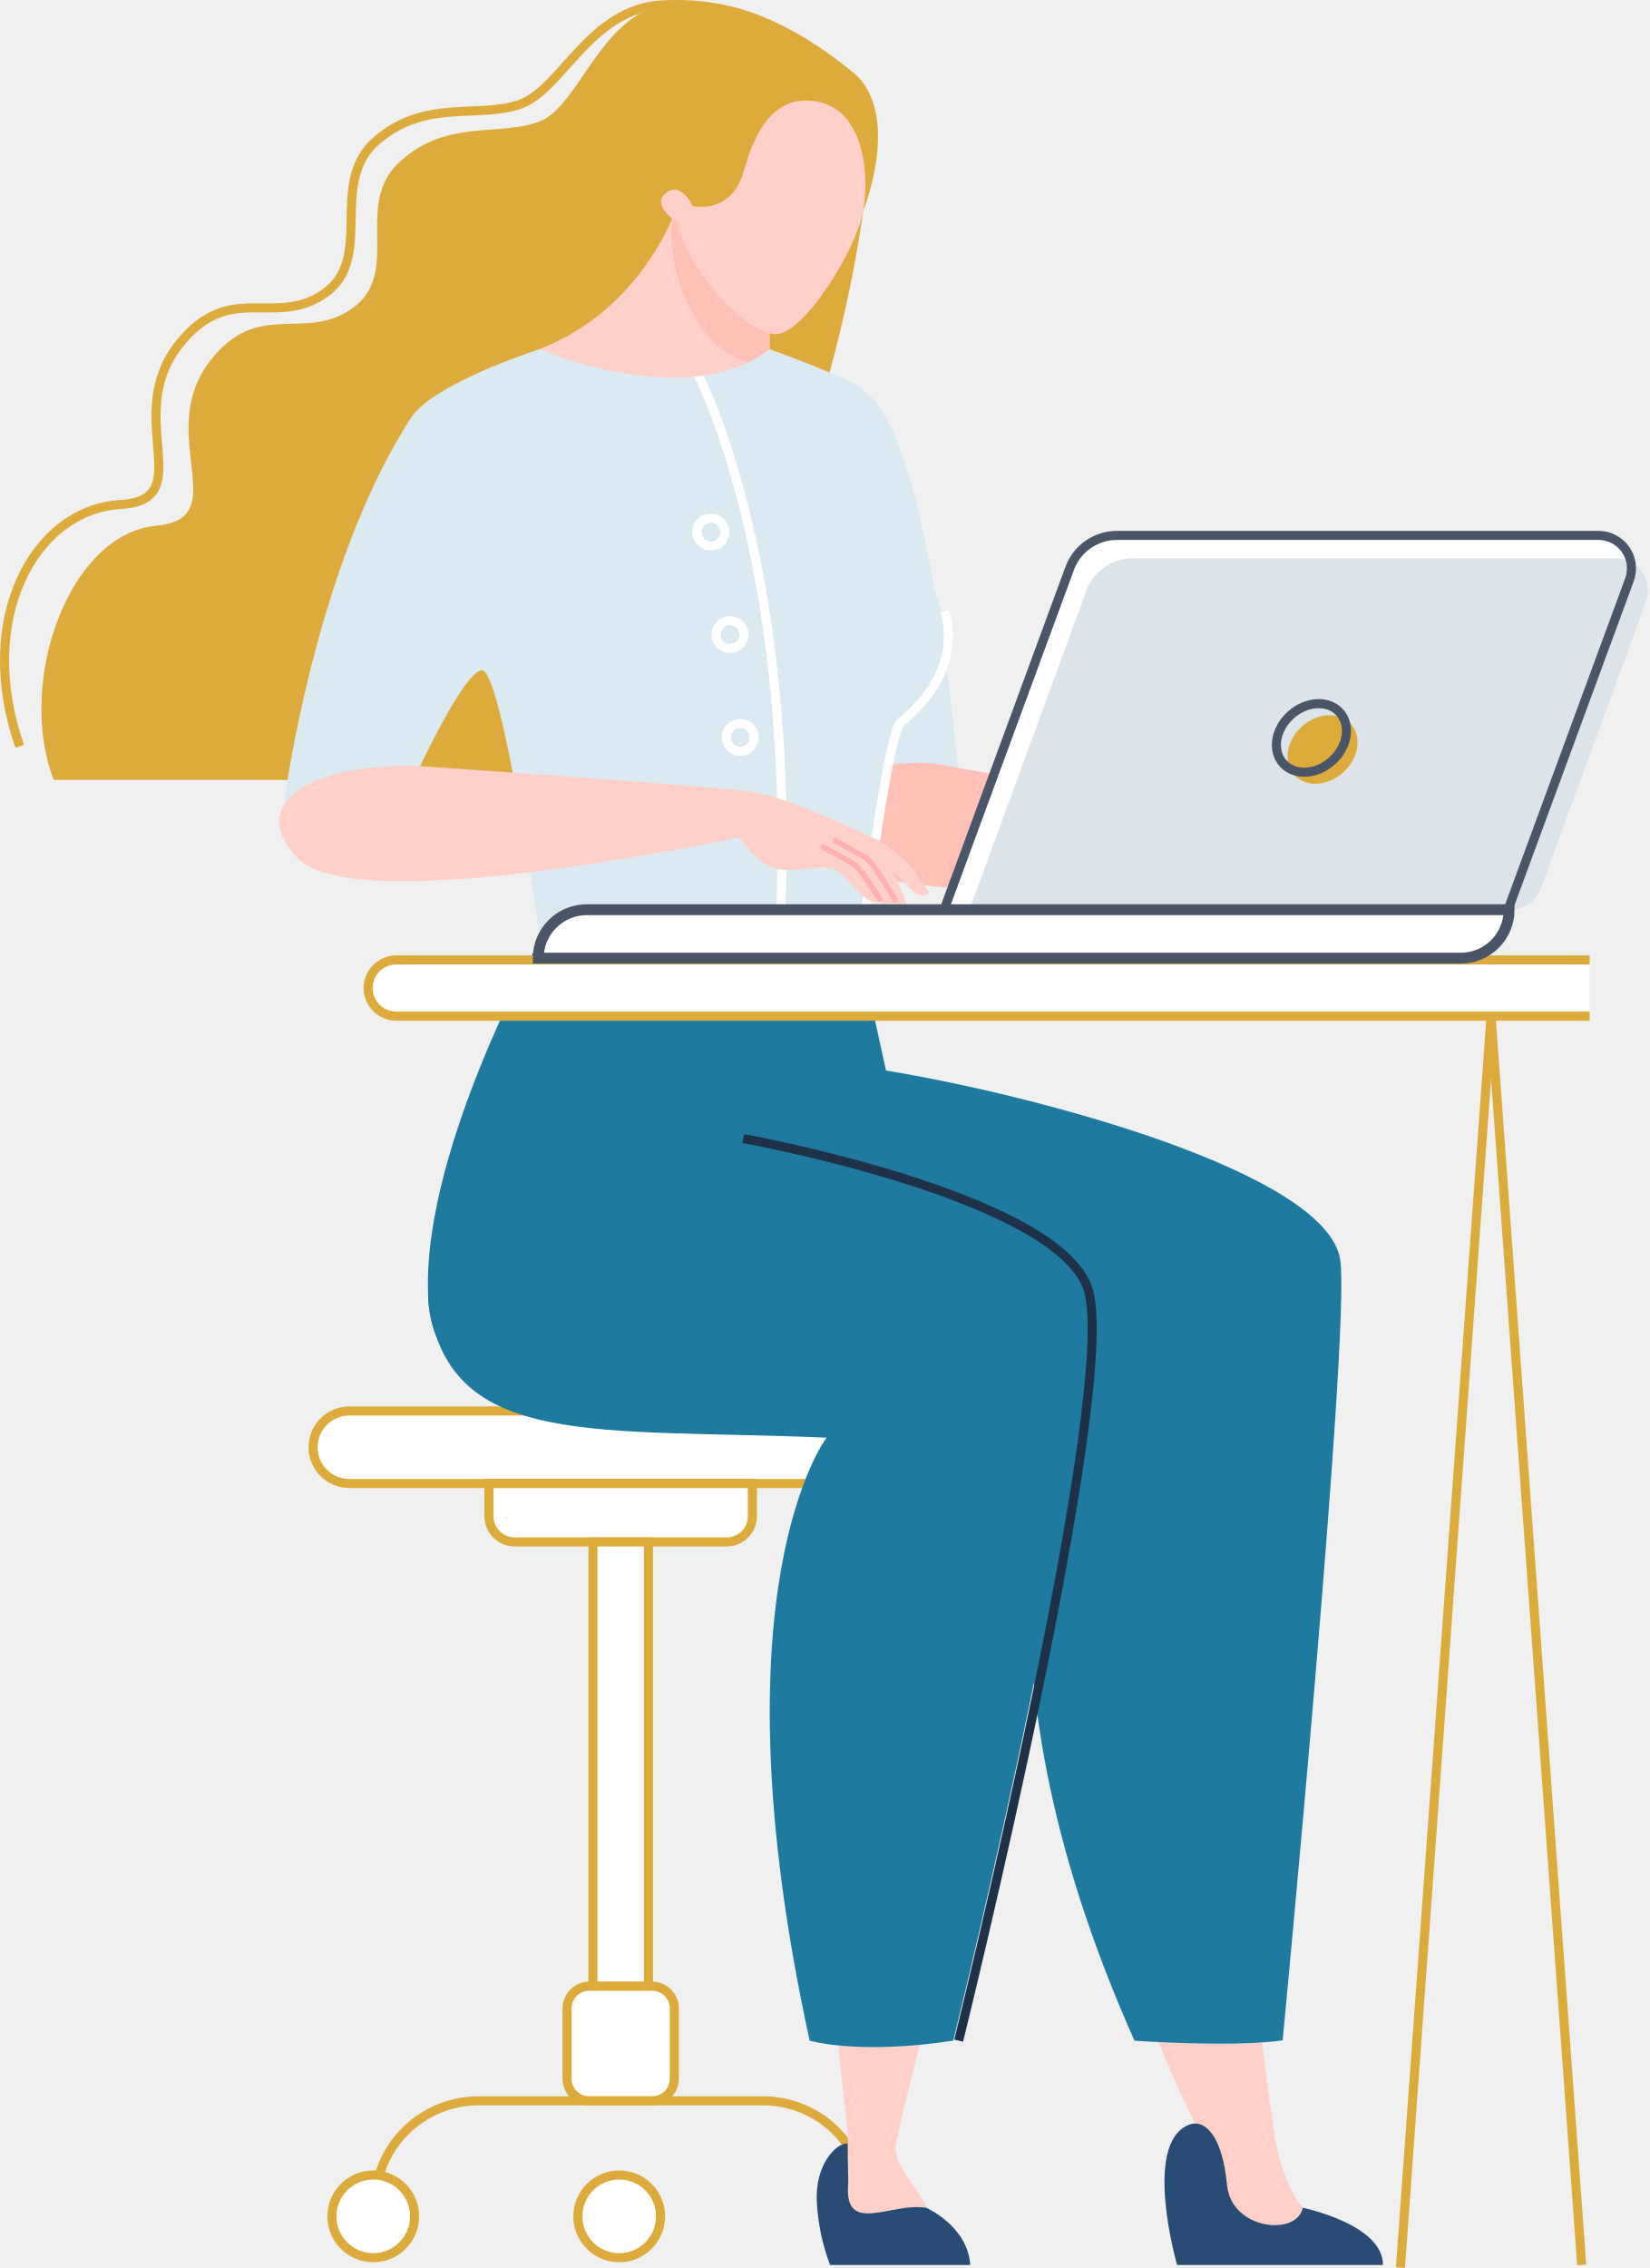
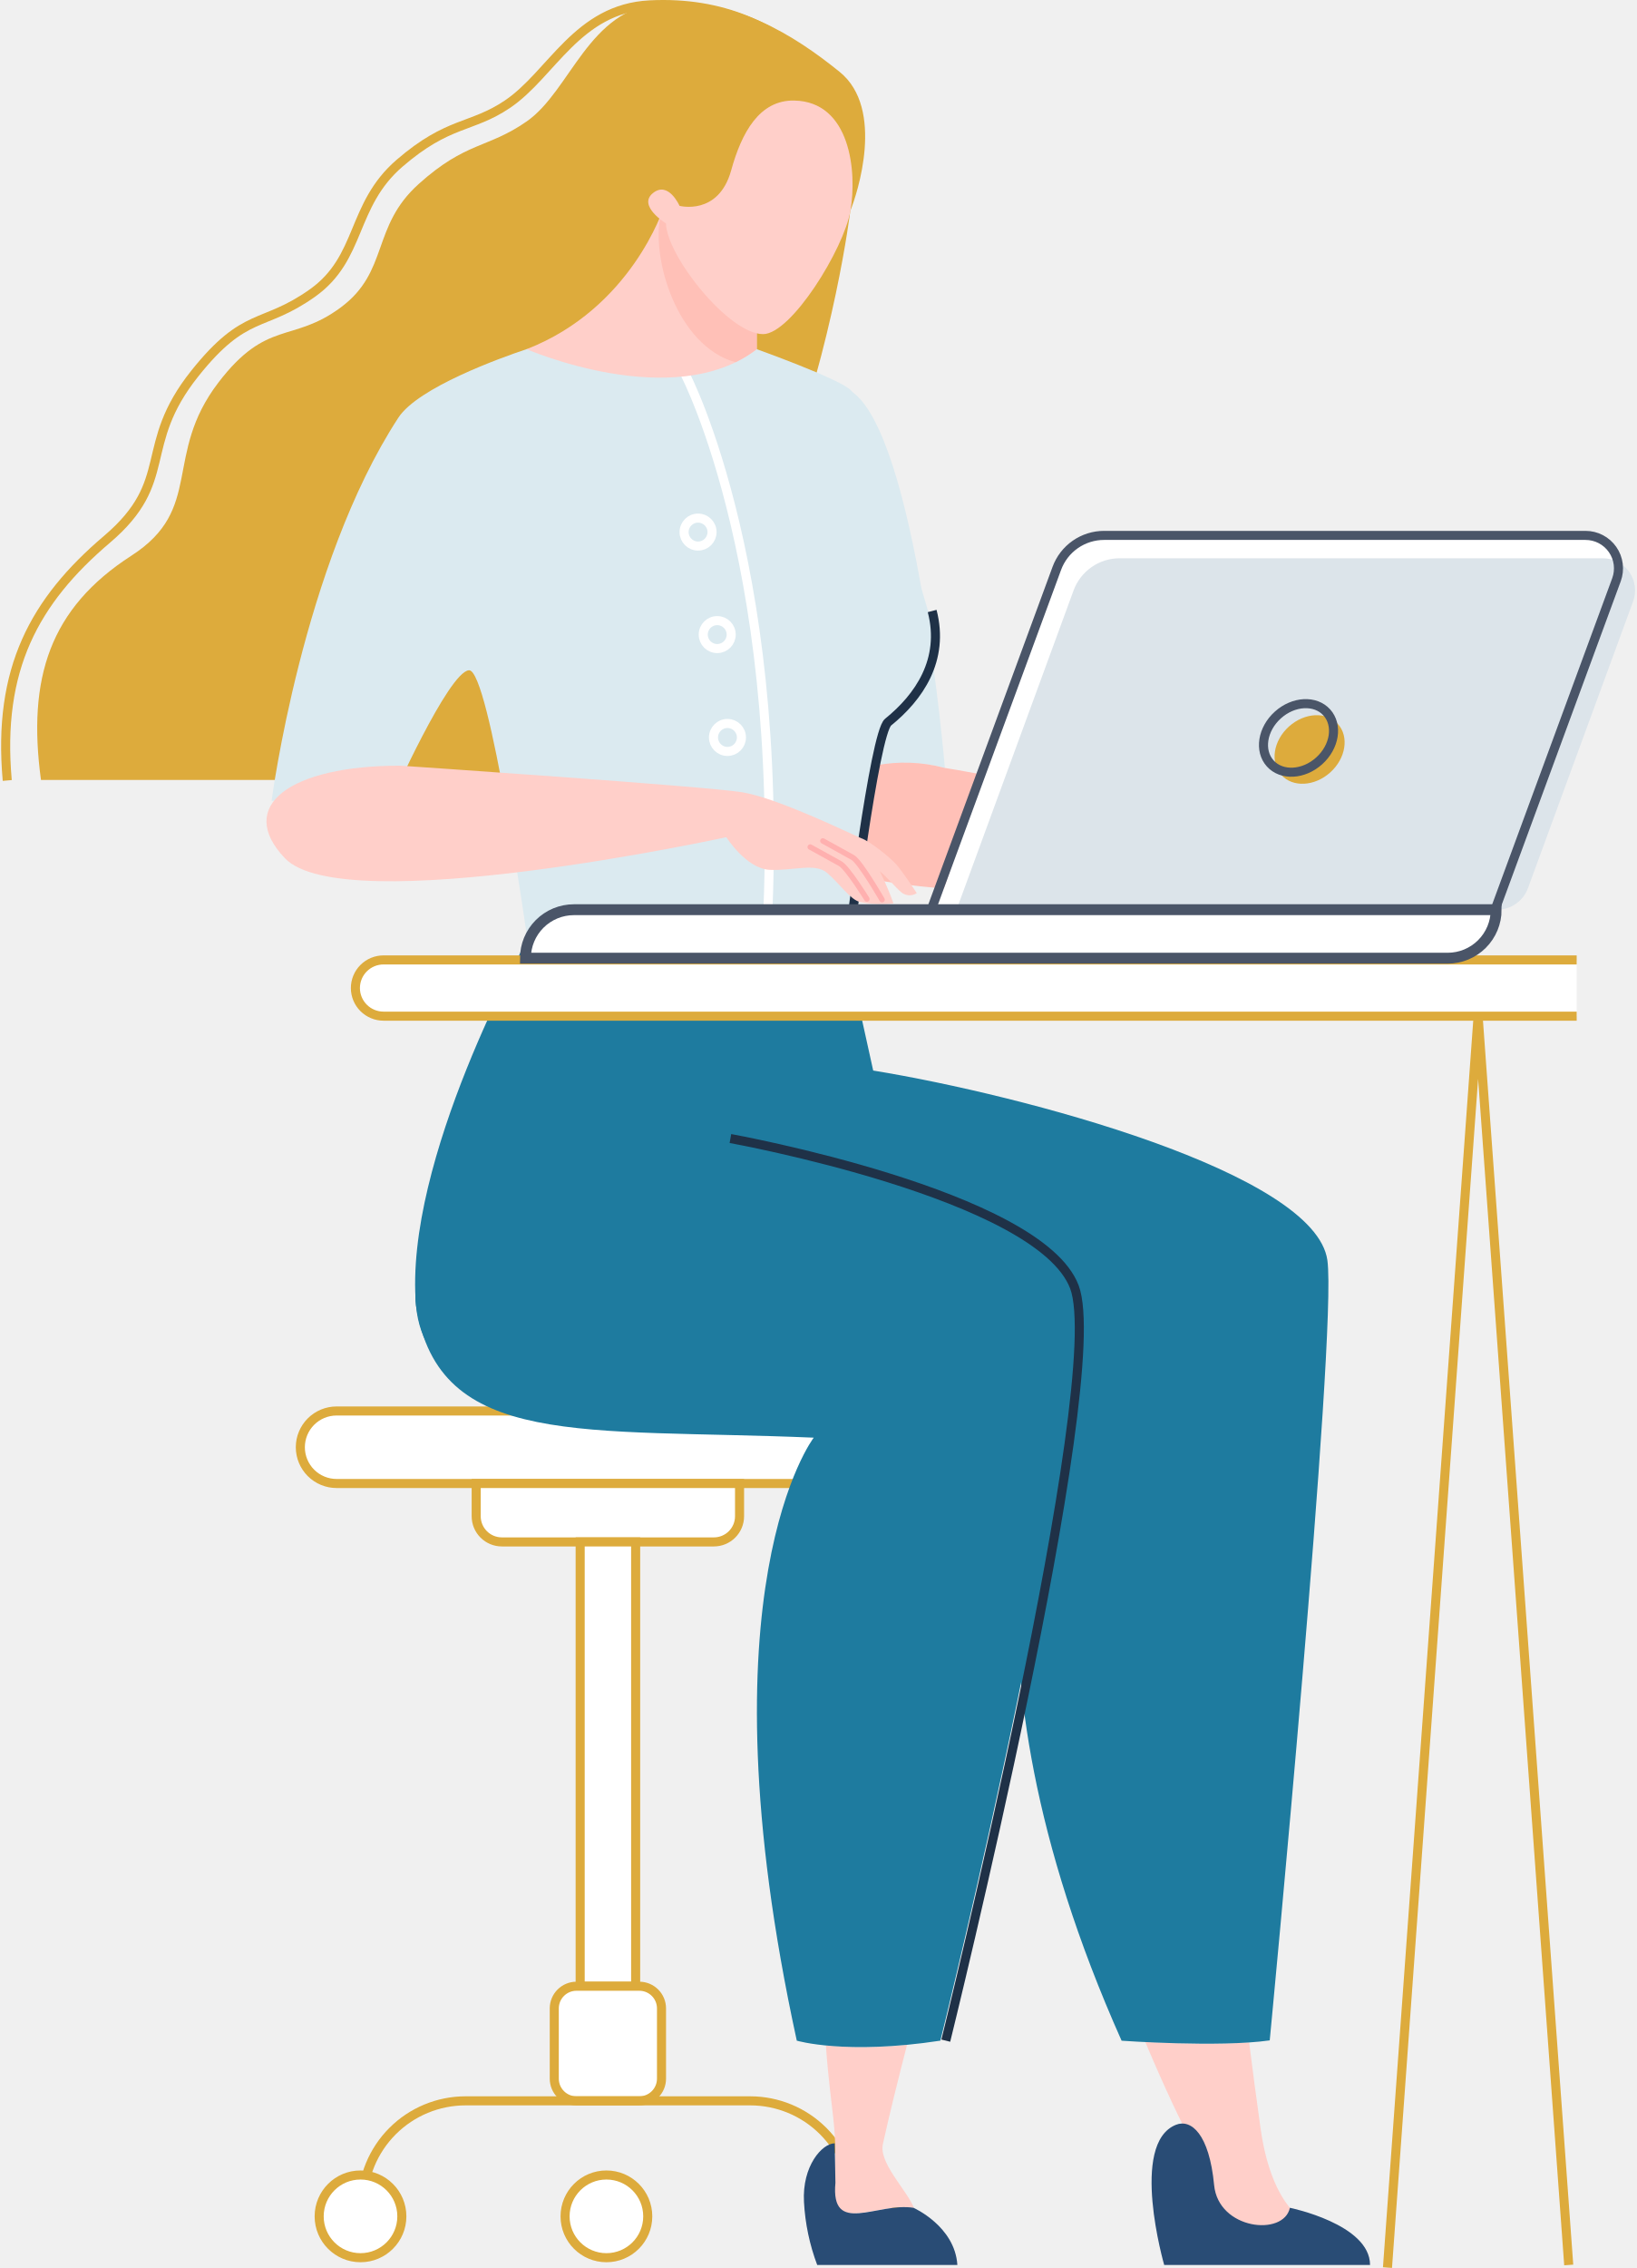
- <svg xmlns="http://www.w3.org/2000/svg" width="910" height="1251" viewBox="0 0 910 1251" fill="none">
-   <path d="M172.71 798.28C172.71 803.584 174.817 808.671 178.568 812.422C182.319 816.173 187.406 818.28 192.71 818.28H503.55C508.854 818.28 513.941 816.173 517.692 812.422C521.443 808.671 523.55 803.584 523.55 798.28C523.55 792.976 521.443 787.889 517.692 784.138C513.941 780.387 508.854 778.28 503.55 778.28H192.71C187.406 778.28 182.319 780.387 178.568 784.138C174.817 787.889 172.71 792.976 172.71 798.28Z" fill="white" stroke="#DDAB3C" stroke-width="5" stroke-miterlimit="10" />
-   <path d="M283.89 850.5H400.89C404.645 850.5 408.247 849.008 410.903 846.353C413.558 843.697 415.05 840.095 415.05 836.34V818.28H269.74V836.35C269.743 840.102 271.234 843.7 273.887 846.353C276.54 849.006 280.138 850.497 283.89 850.5Z" fill="white" stroke="#DDAB3C" stroke-width="5" stroke-miterlimit="10" />
-   <path d="M357.72 1095.58H327.11L327.11 850.5H357.72V1095.58Z" fill="white" stroke="#DDAB3C" stroke-width="5" stroke-miterlimit="10" />
-   <path d="M359.75 1158.8H325.06C318.3 1158.8 312.82 1153.32 312.82 1146.56V1107.82C312.82 1101.06 318.3 1095.58 325.06 1095.58H359.75C366.51 1095.58 371.99 1101.06 371.99 1107.82V1146.56C371.99 1153.32 366.51 1158.8 359.75 1158.8Z" fill="white" stroke="#DDAB3C" stroke-width="5" stroke-miterlimit="10" />
-   <path d="M206.94 1215.74C206.94 1200.64 212.939 1186.16 223.617 1175.48C234.296 1164.8 248.779 1158.8 263.88 1158.8H420.94C436.041 1158.8 450.524 1164.8 461.203 1175.48C471.881 1186.16 477.88 1200.64 477.88 1215.74" stroke="#DDAB3C" stroke-width="5" stroke-miterlimit="10" />
-   <path d="M205.91 1245.32C193.312 1245.32 183.1 1235.11 183.1 1222.51C183.1 1209.91 193.312 1199.7 205.91 1199.7C218.508 1199.7 228.72 1209.91 228.72 1222.51C228.72 1235.11 218.508 1245.32 205.91 1245.32Z" fill="white" stroke="#DDAB3C" stroke-width="5" stroke-miterlimit="10" />
-   <path d="M479.32 1245.32C466.722 1245.32 456.51 1235.11 456.51 1222.51C456.51 1209.91 466.722 1199.7 479.32 1199.7C491.918 1199.7 502.13 1209.91 502.13 1222.51C502.13 1235.11 491.918 1245.32 479.32 1245.32Z" fill="white" stroke="#DDAB3C" stroke-width="5" stroke-miterlimit="10" />
-   <path d="M341.59 1245.32C328.992 1245.32 318.78 1235.11 318.78 1222.51C318.78 1209.91 328.992 1199.7 341.59 1199.7C354.188 1199.7 364.4 1209.91 364.4 1222.51C364.4 1235.11 354.188 1245.32 341.59 1245.32Z" fill="white" stroke="#DDAB3C" stroke-width="5" stroke-miterlimit="10" />
-   <path d="M638.94 1126.39C649.12 1150.54 658.39 1170.34 665.46 1183.33C670.72 1192.99 679.88 1249.33 728.04 1226.63C729.74 1225.83 709.04 1220.49 702.51 1173.88C700.223 1157.54 698.127 1141.78 696.22 1126.6C677.38 1127.88 653.48 1127.1 638.94 1126.39Z" fill="#FFCFC9" />
-   <path d="M649.35 1249.33C649.35 1249.33 629.96 1182.23 655.89 1171.99C664.17 1168.72 674.21 1176.99 676.89 1205.23C679.24 1229.92 715.31 1233.75 718.71 1217.79C718.71 1217.79 762.93 1226.79 762.93 1249.33H649.35Z" fill="#294C75" />
-   <path d="M625.85 1125.63C625.85 1125.63 679.41 1129.46 707.58 1125.45C707.58 1125.45 744.98 735.3 739.39 695.16C732.66 646.87 571.9 604.07 488.79 590.5L473.48 521.16C473.48 521.16 361.04 519.16 297.55 519.16C297.55 519.16 229.55 640.16 236.55 720.16C243.55 800.16 390.17 782 585.98 782C585.98 782 526.28 902.51 625.85 1125.63Z" fill="#1E7B9F" />
-   <path d="M462.69 1128.29C477.587 1129.61 492.576 1129.49 507.45 1127.93C502.45 1147.38 497.83 1165.93 494.16 1182.5C491.79 1193.14 507.02 1207.5 511.36 1217.95L511.02 1217.79C491.02 1214.6 464.19 1233.54 466.95 1203.98C469.71 1174.42 465.47 1167.05 462.69 1128.29Z" fill="#FFCFC9" />
-   <path d="M467.55 1182.23C460.67 1182.23 449.49 1194.67 450.6 1214.59C451.238 1226.48 453.701 1238.19 457.9 1249.33H535.23C533.87 1227.88 511.02 1217.79 511.02 1217.79C491.02 1214.6 465.19 1233.54 467.95 1203.98L467.55 1182.23Z" fill="#294C75" />
-   <path d="M407.01 628C407.01 628 577.44 658.8 596.8 709.85C616.16 760.9 525.85 1125.6 525.85 1125.6C473.49 1133.6 446.63 1125.6 446.63 1125.6C392.17 875.84 455.98 793 455.98 793C329.07 787.61 248.98 799.65 236.54 720.22C232.57 695 260.93 598.53 407.01 628Z" fill="#1E7B9F" />
-   <path d="M410.01 628C410.01 628 580.44 658.8 599.8 709.85C619.16 760.9 528.85 1125.6 528.85 1125.6" stroke="#1F3147" stroke-width="5" stroke-miterlimit="10" />
-   <path d="M447.48 464.58C437.35 441.68 482.32 411.58 528.34 423.58C528.34 423.58 512.82 238.9 476.45 215.63C441.15 193.05 432.65 299.4 431.45 325.37C431.49 325.37 424.96 425.84 447.48 464.58Z" fill="#DBEAF0" />
-   <path d="M451.44 470.15C429.15 450.15 475.24 409.45 528.34 423.58C561.56 428.74 690.7 456.27 702.84 462.58C714.7 467.87 748.95 485.1 753.31 490.33C758.81 496.93 759.65 514.39 759.31 516.69C758.97 518.99 754.46 530.96 754.46 530.96C754.46 530.96 745.81 530.07 746.91 520.66C748.23 509.47 738.27 506 731.61 503C728.83 501.76 721.61 502.27 720.34 506.48C719.07 510.69 729.6 515.79 731.34 518.84C733.93 523.46 730.93 528.63 730.87 528.74C730.81 528.85 714.81 520.12 711.72 518.48C708.88 516.97 695.53 501.39 689.87 487.66C689.83 487.65 490.57 505.31 451.44 470.15Z" fill="#FFC0B7" />
-   <path d="M476.17 116.26C479.92 107.15 495.46 60.01 470.28 39.65C445.1 19.29 411.89 -1.6 371.71 1.65C331.53 4.9 320.33 58.4 297.56 67C274.79 75.6 247.01 65.4 220.76 89C194.51 112.6 221.76 149.75 195.01 169.58C168.26 189.41 142.48 164.32 115.68 199.36C84.96 239.54 129.83 285.97 86.22 289.97C38 294.39 8.91 376.03 29.61 430.22H280.79C441.17 405.44 476.17 116.26 476.17 116.26Z" fill="#DDAB3C" />
-   <path d="M458.86 36.83C434.38 15.14 405.92 0.71 365.66 2.68C325.4 4.65 309.92 49.5 286.88 57.54C263.84 65.58 234.79 54.23 207.76 77.54C180.73 100.85 206.76 142.26 179.31 161.69C151.86 181.12 126.99 154.58 99.03 189.61C66.96 229.78 110.25 275.61 66.53 278.27C18.19 281.22 -13.41 342.34 10.87 411.64" stroke="#DDAB3C" stroke-width="5" stroke-miterlimit="10" />
-   <path d="M474.24 520.46C474.24 520.46 488.48 404.4 496.01 398.32C512.92 384.66 526.37 365.07 519.32 338.02C515.32 322.75 483.17 221.53 476.32 215.1C469.47 208.67 424.52 192.6 424.52 192.6H297.52C283.06 197.42 237.66 213.75 226.81 230.37C173.81 311.53 156.86 441.71 156.86 441.71H222.76C222.76 441.71 254.48 370.52 265.76 369.71C277.04 368.9 298.17 519.46 298.17 519.46C298.17 519.46 370.42 539.51 474.24 520.46Z" fill="#DBEAF0" />
-   <path d="M475.24 520.46C475.24 520.46 489.48 404.4 497.01 398.32C513.92 384.66 528.37 364.07 521.32 337.02" stroke="white" stroke-width="5" stroke-miterlimit="10" />
-   <path d="M385.17 206.7C385.17 206.7 443.67 318.32 429.17 530.46" stroke="white" stroke-width="5" stroke-miterlimit="10" />
-   <path d="M392.16 301.2C387.902 301.2 384.45 297.748 384.45 293.49C384.45 289.232 387.902 285.78 392.16 285.78C396.418 285.78 399.87 289.232 399.87 293.49C399.87 297.748 396.418 301.2 392.16 301.2Z" stroke="white" stroke-width="5" stroke-miterlimit="10" />
-   <path d="M402.73 357.74C398.472 357.74 395.02 354.288 395.02 350.03C395.02 345.772 398.472 342.32 402.73 342.32C406.988 342.32 410.44 345.772 410.44 350.03C410.44 354.288 406.988 357.74 402.73 357.74Z" stroke="white" stroke-width="5" stroke-miterlimit="10" />
-   <path d="M408.38 414.48C404.122 414.48 400.67 411.028 400.67 406.77C400.67 402.512 404.122 399.06 408.38 399.06C412.638 399.06 416.09 402.512 416.09 406.77C416.09 411.028 412.638 414.48 408.38 414.48Z" stroke="white" stroke-width="5" stroke-miterlimit="10" />
-   <path d="M164.17 473.36C196.8 507.67 407.76 461.79 407.76 461.79C407.76 461.79 418.76 479.17 431.64 479.79C444.52 480.41 456.71 475.86 463.25 481.38C469.79 486.9 476.39 496.51 481.51 497.5C487.589 498.743 493.828 499.007 499.99 498.28C497.802 492.247 495.285 486.338 492.45 480.58C496.34 483.73 501.17 489.51 504 491.92C505.178 493.016 506.69 493.684 508.294 493.816C509.897 493.948 511.498 493.538 512.84 492.65C512.84 492.65 504.39 479.75 501.06 476.3C497.73 472.85 487.52 464.19 481.86 462.22C475.17 459.36 436 440.17 416.45 436.99C395.72 433.63 227.84 422.33 227.84 422.33C167.12 422.29 136.77 444.56 164.17 473.36Z" fill="#FFCFC9" />
-   <path d="M493.68 496.27C493.68 496.27 481.56 475.2 477.5 472.97C470.35 469.03 461.02 463.85 461.02 463.85" stroke="#FFB0AF" stroke-width="3" stroke-miterlimit="10" stroke-linecap="round" />
-   <path d="M485.3 495.89C485.3 495.89 474.59 478.56 470.53 476.33C463.38 472.39 454.05 467.21 454.05 467.21" stroke="#FFB0AF" stroke-width="3" stroke-miterlimit="10" stroke-linecap="round" />
-   <path d="M373.09 114.69C373.09 114.69 355.42 170.1 297.56 192.6C297.56 192.6 378.72 227.96 424.56 192.6V116.29L373.09 114.69Z" fill="#FFCFC9" />
-   <path d="M412.84 199.81C416.972 197.816 420.886 195.4 424.52 192.6V116.29L373.09 114.69C373.09 114.69 372.59 116.25 371.49 118.96C366.24 142.35 380.44 190.88 412.84 199.81Z" fill="#FFC0B7" />
-   <path d="M374.44 123.22C374.97 141.44 409.26 184.3 428.01 184.3C443.55 184.3 472.56 137.43 476.22 116.3C479.97 94.56 476.17 56 445.17 55.46C426.01 55.13 416.17 73.13 410.42 94C403.42 119.19 381.94 113.54 381.94 113.54C381.94 113.54 375.79 99.54 367.22 106.54C358.65 113.54 374.44 123.22 374.44 123.22Z" fill="#FFCFC9" />
-   <path d="M872.55 1249.33L822.55 560.5L772.55 1250.78" stroke="#DDAB3C" stroke-width="5" stroke-miterlimit="10" />
-   <path d="M876.94 560.5H218.61C214.497 560.5 210.553 558.868 207.643 555.961C204.733 553.055 203.095 549.113 203.09 545C203.09 540.884 204.725 536.936 207.636 534.026C210.546 531.115 214.494 529.48 218.61 529.48H876.94V560.5Z" fill="white" />
-   <path d="M876.94 560.5H218.61C214.497 560.5 210.553 558.868 207.643 555.961C204.733 553.055 203.095 549.113 203.09 545V545C203.09 540.884 204.725 536.936 207.636 534.026C210.546 531.115 214.494 529.48 218.61 529.48H876.94" stroke="#DDAB3C" stroke-width="5" stroke-miterlimit="10" />
-   <path d="M616.17 295.32H881.84C884.767 295.322 887.651 296.031 890.246 297.387C892.84 298.742 895.07 300.703 896.744 303.104C898.419 305.505 899.489 308.275 899.865 311.178C900.24 314.081 899.909 317.032 898.9 319.78L831.9 501.78H520.8L590.1 313.51C592.062 308.175 595.614 303.57 600.276 300.318C604.938 297.065 610.485 295.32 616.17 295.32V295.32Z" stroke="black" stroke-miterlimit="10" />
-   <path d="M613.78 295.32H880.43C892.76 295.32 901.32 308.39 897.06 320.72L839.06 489.13C837.903 492.75 835.641 495.917 832.592 498.186C829.543 500.455 825.86 501.712 822.06 501.78H523.78L588.35 314.22C592.27 302.86 602.42 295.32 613.78 295.32Z" fill="white" />
-   <path d="M624.78 307.93H891.43C894.285 307.929 897.098 308.619 899.63 309.939C902.161 311.26 904.336 313.173 905.969 315.515C907.603 317.857 908.645 320.559 909.009 323.391C909.373 326.223 909.048 329.101 908.06 331.78L850.06 489.9C848.784 493.383 846.469 496.39 843.429 498.514C840.389 500.639 836.769 501.779 833.06 501.78H534.78L599.35 325.67C601.265 320.467 604.73 315.976 609.277 312.804C613.825 309.632 619.235 307.93 624.78 307.93Z" fill="#DCE4EA" />
-   <path d="M832.52 501.78H323.66C316.565 501.78 309.761 504.598 304.745 509.615C299.728 514.631 296.91 521.435 296.91 528.53H805.77C812.865 528.53 819.668 525.712 824.685 520.695C829.702 515.679 832.52 508.875 832.52 501.78Z" fill="white" stroke="#4A5568" stroke-width="6" stroke-miterlimit="10" />
-   <path d="M616.17 295.32H881.84C884.767 295.322 887.651 296.031 890.246 297.387C892.84 298.742 895.07 300.703 896.744 303.104C898.419 305.505 899.489 308.275 899.865 311.178C900.24 314.081 899.909 317.032 898.9 319.78L831.9 501.78H520.8L590.1 313.51C592.062 308.175 595.614 303.57 600.276 300.318C604.938 297.065 610.485 295.32 616.17 295.32V295.32Z" stroke="#4A5568" stroke-width="5" stroke-miterlimit="10" />
-   <path d="M713.962 427.462C707.669 420.472 709.557 408.512 718.18 400.747C726.803 392.983 738.896 392.355 745.189 399.345C751.482 406.334 749.594 418.295 740.971 426.059C732.348 433.823 720.255 434.451 713.962 427.462Z" fill="#DDAB3C" />
-   <path d="M707.85 421.095C701.557 414.106 703.445 402.145 712.068 394.381C720.691 386.617 732.784 385.989 739.077 392.978C745.37 399.968 743.482 411.928 734.859 419.693C726.236 427.457 714.143 428.085 707.85 421.095Z" stroke="#4A5568" stroke-width="5" stroke-miterlimit="10" />
+ <svg xmlns="http://www.w3.org/2000/svg" width="903" height="1251" viewBox="0 0 903 1251" fill="none">
+   <path d="M165.71 798.28C165.71 803.584 167.817 808.671 171.568 812.422C175.319 816.173 180.406 818.28 185.71 818.28H496.55C501.854 818.28 506.941 816.173 510.692 812.422C514.443 808.671 516.55 803.584 516.55 798.28C516.55 792.976 514.443 787.889 510.692 784.138C506.941 780.387 501.854 778.28 496.55 778.28H185.71C180.406 778.28 175.319 780.387 171.568 784.138C167.817 787.889 165.71 792.976 165.71 798.28Z" fill="white" stroke="#DDAB3C" stroke-width="5" stroke-miterlimit="10" />
+   <path d="M276.89 850.5H393.89C397.645 850.5 401.247 849.008 403.903 846.353C406.558 843.697 408.05 840.095 408.05 836.34V818.28H262.74V836.35C262.743 840.102 264.234 843.7 266.887 846.353C269.54 849.006 273.138 850.497 276.89 850.5Z" fill="white" stroke="#DDAB3C" stroke-width="5" stroke-miterlimit="10" />
+   <path d="M350.72 1095.58H320.11L320.11 850.5H350.72V1095.58Z" fill="white" stroke="#DDAB3C" stroke-width="5" stroke-miterlimit="10" />
+   <path d="M352.75 1158.8H318.06C311.3 1158.8 305.82 1153.32 305.82 1146.56V1107.82C305.82 1101.06 311.3 1095.58 318.06 1095.58H352.75C359.51 1095.58 364.99 1101.06 364.99 1107.82V1146.56C364.99 1153.32 359.51 1158.8 352.75 1158.8Z" fill="white" stroke="#DDAB3C" stroke-width="5" stroke-miterlimit="10" />
+   <path d="M199.94 1215.74C199.94 1200.64 205.939 1186.16 216.617 1175.48C227.296 1164.8 241.779 1158.8 256.88 1158.8H413.94C429.041 1158.8 443.524 1164.8 454.203 1175.48C464.881 1186.16 470.88 1200.64 470.88 1215.74" stroke="#DDAB3C" stroke-width="5" stroke-miterlimit="10" />
+   <path d="M198.91 1245.32C186.312 1245.32 176.1 1235.11 176.1 1222.51C176.1 1209.91 186.312 1199.7 198.91 1199.7C211.508 1199.7 221.72 1209.91 221.72 1222.51C221.72 1235.11 211.508 1245.32 198.91 1245.32Z" fill="white" stroke="#DDAB3C" stroke-width="5" stroke-miterlimit="10" />
+   <path d="M472.32 1245.32C459.722 1245.32 449.51 1235.11 449.51 1222.51C449.51 1209.91 459.722 1199.7 472.32 1199.7C484.918 1199.7 495.13 1209.91 495.13 1222.51C495.13 1235.11 484.918 1245.32 472.32 1245.32Z" fill="white" stroke="#DDAB3C" stroke-width="5" stroke-miterlimit="10" />
+   <path d="M334.59 1245.32C321.992 1245.32 311.78 1235.11 311.78 1222.51C311.78 1209.91 321.992 1199.7 334.59 1199.7C347.188 1199.7 357.4 1209.91 357.4 1222.51C357.4 1235.11 347.188 1245.32 334.59 1245.32Z" fill="white" stroke="#DDAB3C" stroke-width="5" stroke-miterlimit="10" />
+   <path d="M631.94 1126.39C642.12 1150.54 651.39 1170.34 658.46 1183.33C663.72 1192.99 672.88 1249.33 721.04 1226.63C722.74 1225.83 702.04 1220.49 695.51 1173.88C693.223 1157.54 691.127 1141.78 689.22 1126.6C670.38 1127.88 646.48 1127.1 631.94 1126.39Z" fill="#FFCFC9" />
+   <path d="M642.35 1249.33C642.35 1249.33 622.96 1182.23 648.89 1171.99C657.17 1168.72 667.21 1176.99 669.89 1205.23C672.24 1229.92 708.31 1233.75 711.71 1217.79C711.71 1217.79 755.93 1226.79 755.93 1249.33H642.35Z" fill="#294C75" />
+   <path d="M618.85 1125.63C618.85 1125.63 672.41 1129.46 700.58 1125.45C700.58 1125.45 737.98 735.3 732.39 695.16C725.66 646.87 564.9 604.07 481.79 590.5L466.48 521.16C466.48 521.16 354.04 519.16 290.55 519.16C290.55 519.16 222.55 640.16 229.55 720.16C236.55 800.16 383.17 782 578.98 782C578.98 782 519.28 902.51 618.85 1125.63Z" fill="#1E7B9F" />
+   <path d="M455.69 1128.29C470.587 1129.61 485.576 1129.49 500.45 1127.93C495.45 1147.38 490.83 1165.93 487.16 1182.5C484.79 1193.14 500.02 1207.5 504.36 1217.95L504.02 1217.79C484.02 1214.6 457.19 1233.54 459.95 1203.98C462.71 1174.42 458.47 1167.05 455.69 1128.29Z" fill="#FFCFC9" />
+   <path d="M460.55 1182.23C453.67 1182.23 442.49 1194.67 443.6 1214.59C444.238 1226.48 446.701 1238.19 450.9 1249.33H528.23C526.87 1227.88 504.02 1217.79 504.02 1217.79C484.02 1214.6 458.19 1233.54 460.95 1203.98L460.55 1182.23Z" fill="#294C75" />
+   <path d="M400.01 628C400.01 628 570.44 658.8 589.8 709.85C609.16 760.9 518.85 1125.6 518.85 1125.6C466.49 1133.6 439.63 1125.6 439.63 1125.6C385.17 875.84 448.98 793 448.98 793C322.07 787.61 241.98 799.65 229.54 720.22C225.57 695 253.93 598.53 400.01 628Z" fill="#1E7B9F" />
+   <path d="M403.01 628C403.01 628 573.44 658.8 592.8 709.85C612.16 760.9 521.85 1125.6 521.85 1125.6" stroke="#1F3147" stroke-width="5" stroke-miterlimit="10" />
+   <path d="M440.48 464.58C430.35 441.68 475.32 411.58 521.34 423.58C521.34 423.58 505.82 238.9 469.45 215.63C434.15 193.05 425.65 299.4 424.45 325.37C424.49 325.37 417.96 425.84 440.48 464.58Z" fill="#DBEAF0" />
+   <path d="M444.44 470.15C422.15 450.15 468.24 409.45 521.34 423.58C554.56 428.74 683.7 456.27 695.84 462.58C707.7 467.87 741.95 485.1 746.31 490.33C751.81 496.93 752.65 514.39 752.31 516.69C751.97 518.99 747.46 530.96 747.46 530.96C747.46 530.96 738.81 530.07 739.91 520.66C741.23 509.47 731.27 506 724.61 503C721.83 501.76 714.61 502.27 713.34 506.48C712.07 510.69 722.6 515.79 724.34 518.84C726.93 523.46 723.93 528.63 723.87 528.74C723.81 528.85 707.81 520.12 704.72 518.48C701.88 516.97 688.53 501.39 682.87 487.66C682.83 487.65 483.57 505.31 444.44 470.15Z" fill="#FFC0B7" />
+   <path d="M469.17 116.26C472.92 107.15 488.46 60.01 463.28 39.65C438.1 19.29 404.89 -1.6 364.71 1.65C324.53 4.9 315 50 290.56 67C269 81.997 257.25 77.9 231 101.5C204.75 125.1 214.76 149.75 188.01 169.58C161.26 189.41 147.3 175.96 120.5 211C89.78 251.18 112.705 280.59 72.5 306.5C27.5 335.5 15 374 22.61 430.22H273.79C434.17 405.44 469.17 116.26 469.17 116.26Z" fill="#DDAB3C" />
+   <path d="M451.86 36.83C427.38 15.14 398.92 0.71 358.66 2.68C318.4 4.65 304.5 41 279.88 57.54C260 70.896 247.53 66.69 220.5 90C193.47 113.31 199.76 142.26 172.31 161.69C144.86 181.12 135.46 170.97 107.5 206C75.43 246.17 97.085 265.128 59 297.5C19 331.5 -1.5 369 4 430.5" stroke="#DDAB3C" stroke-width="5" stroke-miterlimit="10" />
+   <path d="M467.24 520.46C467.24 520.46 481.48 404.4 489.01 398.32C505.92 384.66 519.37 365.07 512.32 338.02C508.32 322.75 476.17 221.53 469.32 215.1C462.47 208.67 417.52 192.6 417.52 192.6H290.52C276.06 197.42 230.66 213.75 219.81 230.37C166.81 311.53 149.86 441.71 149.86 441.71H215.76C215.76 441.71 247.48 370.52 258.76 369.71C270.04 368.9 291.17 519.46 291.17 519.46C291.17 519.46 363.42 539.51 467.24 520.46Z" fill="#DBEAF0" />
+   <path d="M468.24 520.46C468.24 520.46 482.48 404.4 490.01 398.32C506.92 384.66 521.37 364.07 514.32 337.02" stroke="#1F3147" stroke-width="5" stroke-miterlimit="10" />
+   <path d="M378.17 206.7C378.17 206.7 436.67 318.32 422.17 530.46" stroke="white" stroke-width="5" stroke-miterlimit="10" />
+   <path d="M385.16 301.2C380.902 301.2 377.45 297.748 377.45 293.49C377.45 289.232 380.902 285.78 385.16 285.78C389.418 285.78 392.87 289.232 392.87 293.49C392.87 297.748 389.418 301.2 385.16 301.2Z" stroke="white" stroke-width="5" stroke-miterlimit="10" />
+   <path d="M395.73 357.74C391.472 357.74 388.02 354.288 388.02 350.03C388.02 345.772 391.472 342.32 395.73 342.32C399.988 342.32 403.44 345.772 403.44 350.03C403.44 354.288 399.988 357.74 395.73 357.74Z" stroke="white" stroke-width="5" stroke-miterlimit="10" />
+   <path d="M401.38 414.48C397.122 414.48 393.67 411.028 393.67 406.77C393.67 402.512 397.122 399.06 401.38 399.06C405.638 399.06 409.09 402.512 409.09 406.77C409.09 411.028 405.638 414.48 401.38 414.48Z" stroke="white" stroke-width="5" stroke-miterlimit="10" />
+   <path d="M157.17 473.36C189.8 507.67 400.76 461.79 400.76 461.79C400.76 461.79 411.76 479.17 424.64 479.79C437.52 480.41 449.71 475.86 456.25 481.38C462.79 486.9 469.39 496.51 474.51 497.5C480.589 498.743 486.828 499.007 492.99 498.28C490.802 492.247 488.285 486.338 485.45 480.58C489.34 483.73 494.17 489.51 497 491.92C498.178 493.016 499.69 493.684 501.294 493.816C502.897 493.948 504.498 493.538 505.84 492.65C505.84 492.65 497.39 479.75 494.06 476.3C490.73 472.85 480.52 464.19 474.86 462.22C468.17 459.36 429 440.17 409.45 436.99C388.72 433.63 220.84 422.33 220.84 422.33C160.12 422.29 129.77 444.56 157.17 473.36Z" fill="#FFCFC9" />
+   <path d="M486.68 496.27C486.68 496.27 474.56 475.2 470.5 472.97C463.35 469.03 454.02 463.85 454.02 463.85" stroke="#FFB0AF" stroke-width="3" stroke-miterlimit="10" stroke-linecap="round" />
+   <path d="M478.3 495.89C478.3 495.89 467.59 478.56 463.53 476.33C456.38 472.39 447.05 467.21 447.05 467.21" stroke="#FFB0AF" stroke-width="3" stroke-miterlimit="10" stroke-linecap="round" />
+   <path d="M366.09 114.69C366.09 114.69 348.42 170.1 290.56 192.6C290.56 192.6 371.72 227.96 417.56 192.6V116.29L366.09 114.69Z" fill="#FFCFC9" />
+   <path d="M405.84 199.81C409.972 197.816 413.886 195.4 417.52 192.6V116.29L366.09 114.69C366.09 114.69 365.59 116.25 364.49 118.96C359.24 142.35 373.44 190.88 405.84 199.81Z" fill="#FFC0B7" />
+   <path d="M367.44 123.22C367.97 141.44 402.26 184.3 421.01 184.3C436.55 184.3 465.56 137.43 469.22 116.3C472.97 94.56 469.17 56 438.17 55.46C419.01 55.13 409.17 73.13 403.42 94C396.42 119.19 374.94 113.54 374.94 113.54C374.94 113.54 368.79 99.54 360.22 106.54C351.65 113.54 367.44 123.22 367.44 123.22Z" fill="#FFCFC9" />
+   <path d="M865.55 1249.33L815.55 560.5L765.55 1250.78" stroke="#DDAB3C" stroke-width="5" stroke-miterlimit="10" />
+   <path d="M869.94 560.5H211.61C207.497 560.5 203.553 558.868 200.643 555.961C197.733 553.055 196.095 549.113 196.09 545C196.09 540.884 197.725 536.936 200.636 534.026C203.546 531.115 207.494 529.48 211.61 529.48H869.94V560.5Z" fill="white" />
+   <path d="M869.94 560.5H211.61C207.497 560.5 203.553 558.868 200.643 555.961C197.733 553.055 196.095 549.113 196.09 545V545C196.09 540.884 197.725 536.936 200.636 534.026C203.546 531.115 207.494 529.48 211.61 529.48H869.94" stroke="#DDAB3C" stroke-width="5" stroke-miterlimit="10" />
+   <path d="M609.17 295.32H874.84C877.767 295.322 880.651 296.031 883.246 297.387C885.84 298.742 888.07 300.703 889.744 303.104C891.419 305.505 892.489 308.275 892.865 311.178C893.24 314.081 892.909 317.032 891.9 319.78L824.9 501.78H513.8L583.1 313.51C585.062 308.175 588.614 303.57 593.276 300.318C597.938 297.065 603.485 295.32 609.17 295.32V295.32Z" stroke="black" stroke-miterlimit="10" />
+   <path d="M606.78 295.32H873.43C885.76 295.32 894.32 308.39 890.06 320.72L832.06 489.13C830.903 492.75 828.641 495.917 825.592 498.186C822.543 500.455 818.86 501.712 815.06 501.78H516.78L581.35 314.22C585.27 302.86 595.42 295.32 606.78 295.32Z" fill="white" />
+   <path d="M617.78 307.93H884.43C887.285 307.929 890.098 308.619 892.63 309.939C895.161 311.26 897.336 313.173 898.969 315.515C900.603 317.857 901.645 320.559 902.009 323.391C902.373 326.223 902.048 329.101 901.06 331.78L843.06 489.9C841.784 493.383 839.469 496.39 836.429 498.514C833.389 500.639 829.769 501.779 826.06 501.78H527.78L592.35 325.67C594.265 320.467 597.73 315.976 602.277 312.804C606.825 309.632 612.235 307.93 617.78 307.93Z" fill="#DCE4EA" />
+   <path d="M825.52 501.78H316.66C309.565 501.78 302.761 504.598 297.745 509.615C292.728 514.631 289.91 521.435 289.91 528.53H798.77C805.865 528.53 812.668 525.712 817.685 520.695C822.702 515.679 825.52 508.875 825.52 501.78Z" fill="white" stroke="#4A5568" stroke-width="6" stroke-miterlimit="10" />
+   <path d="M609.17 295.32H874.84C877.767 295.322 880.651 296.031 883.246 297.387C885.84 298.742 888.07 300.703 889.744 303.104C891.419 305.505 892.489 308.275 892.865 311.178C893.24 314.081 892.909 317.032 891.9 319.78L824.9 501.78H513.8L583.1 313.51C585.062 308.175 588.614 303.57 593.276 300.318C597.938 297.065 603.485 295.32 609.17 295.32V295.32Z" stroke="#4A5568" stroke-width="5" stroke-miterlimit="10" />
+   <path d="M706.962 427.462C700.669 420.472 702.557 408.512 711.18 400.747C719.803 392.983 731.896 392.355 738.189 399.345C744.482 406.334 742.594 418.295 733.971 426.059C725.348 433.823 713.255 434.451 706.962 427.462Z" fill="#DDAB3C" />
+   <path d="M700.85 421.095C694.557 414.106 696.445 402.145 705.068 394.381C713.691 386.617 725.784 385.989 732.077 392.978C738.37 399.968 736.482 411.928 727.859 419.693C719.236 427.457 707.143 428.085 700.85 421.095Z" stroke="#4A5568" stroke-width="5" stroke-miterlimit="10" />
</svg>
